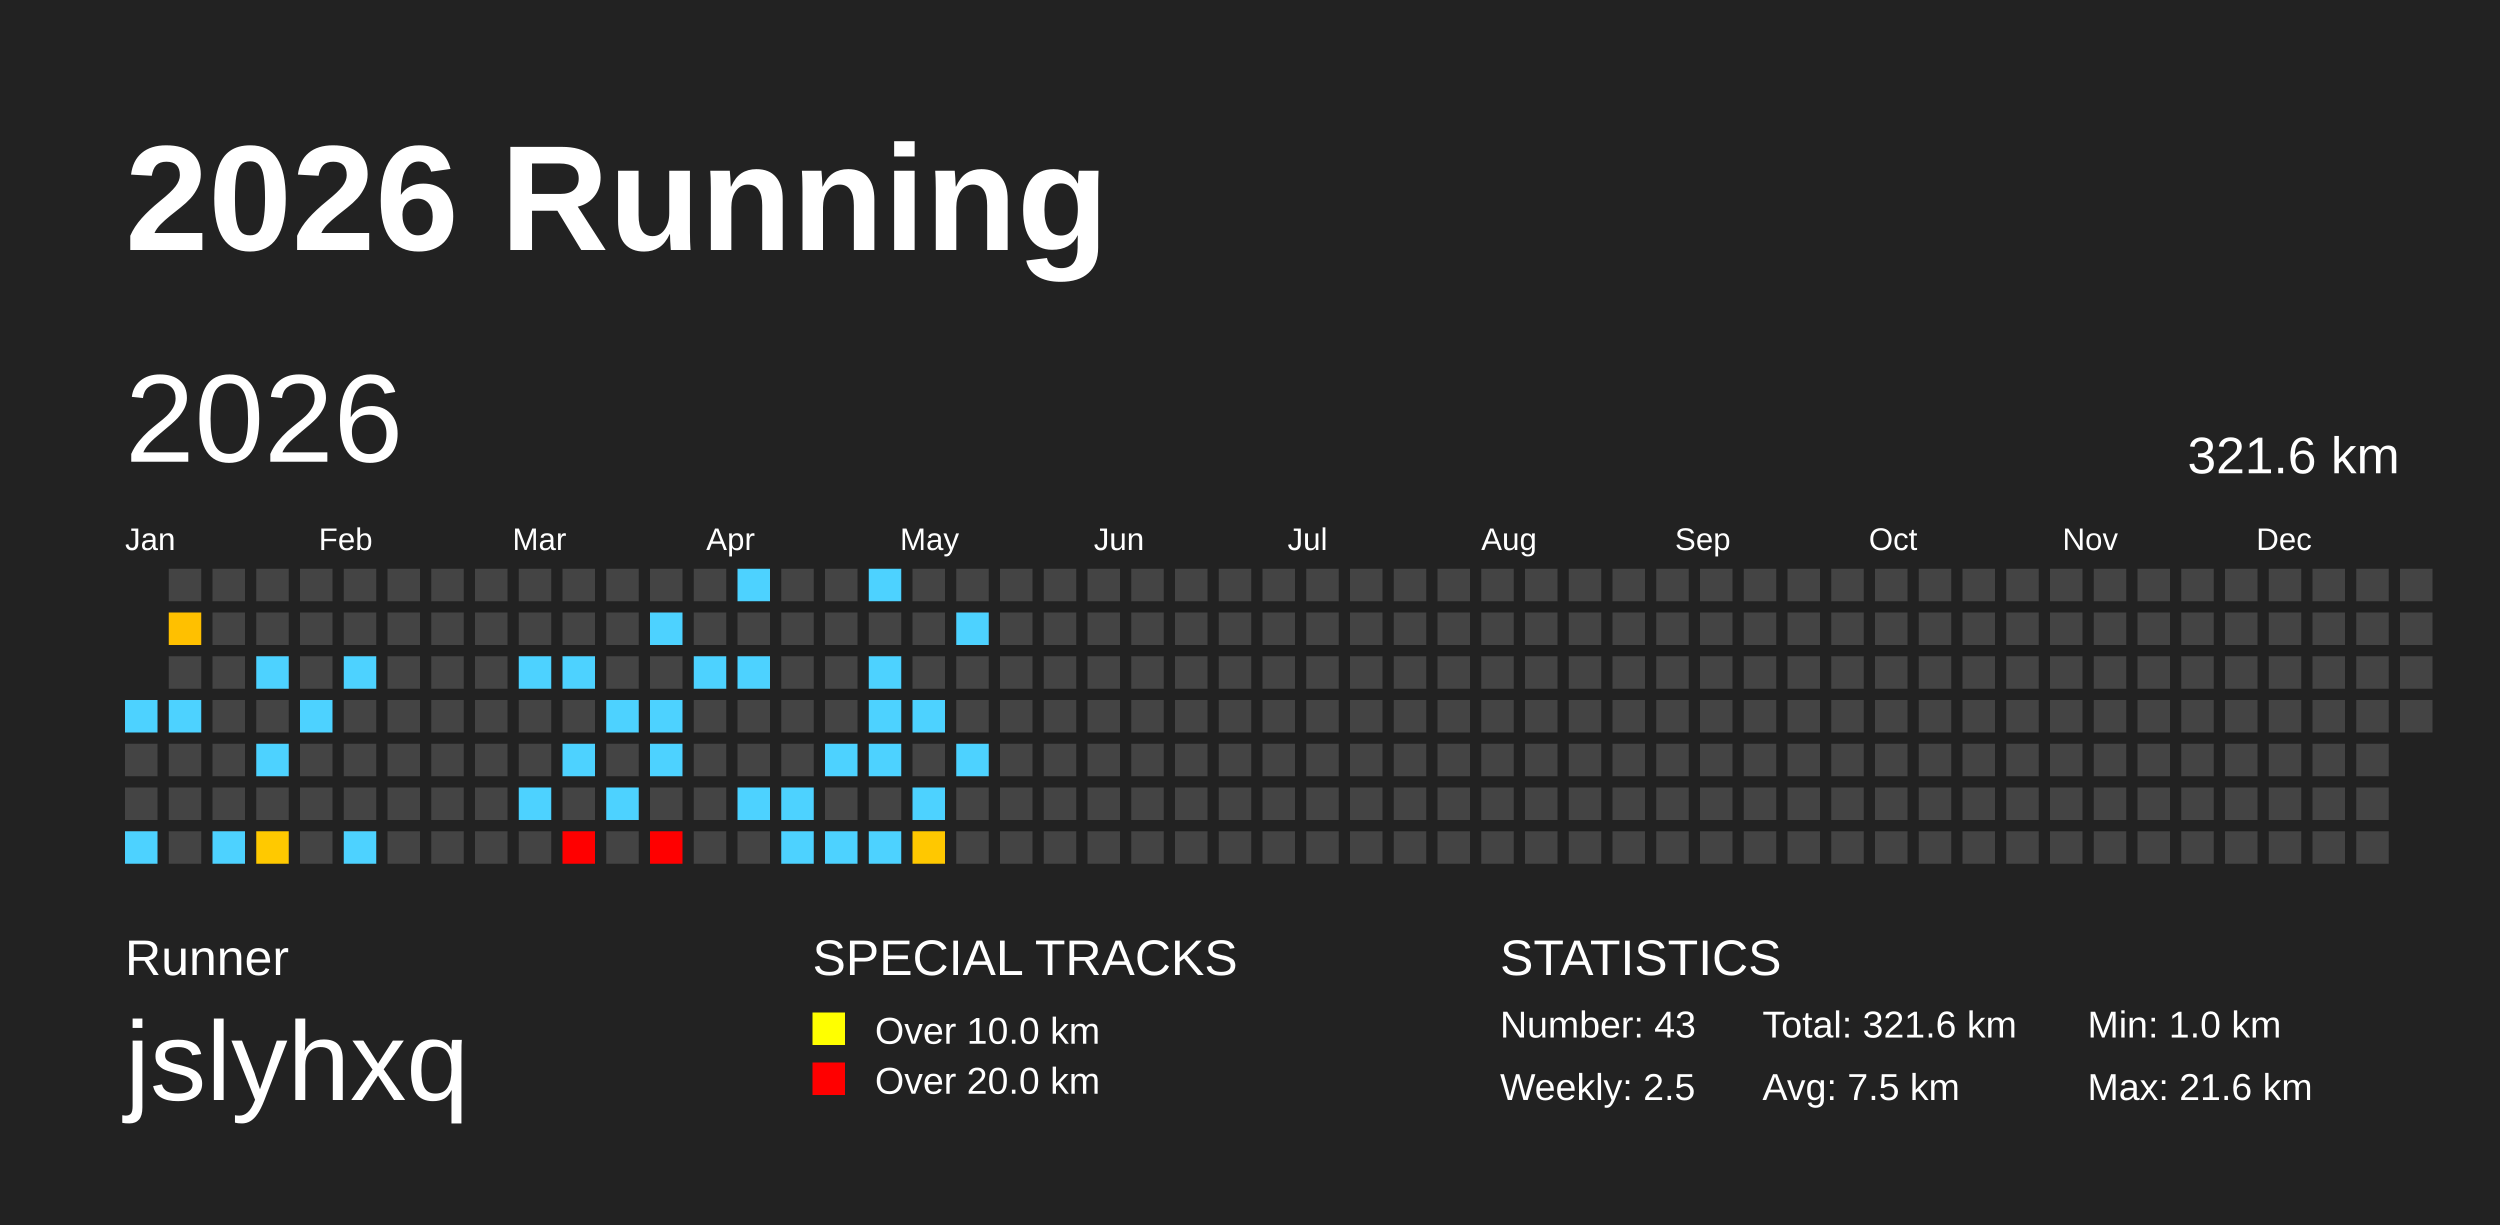
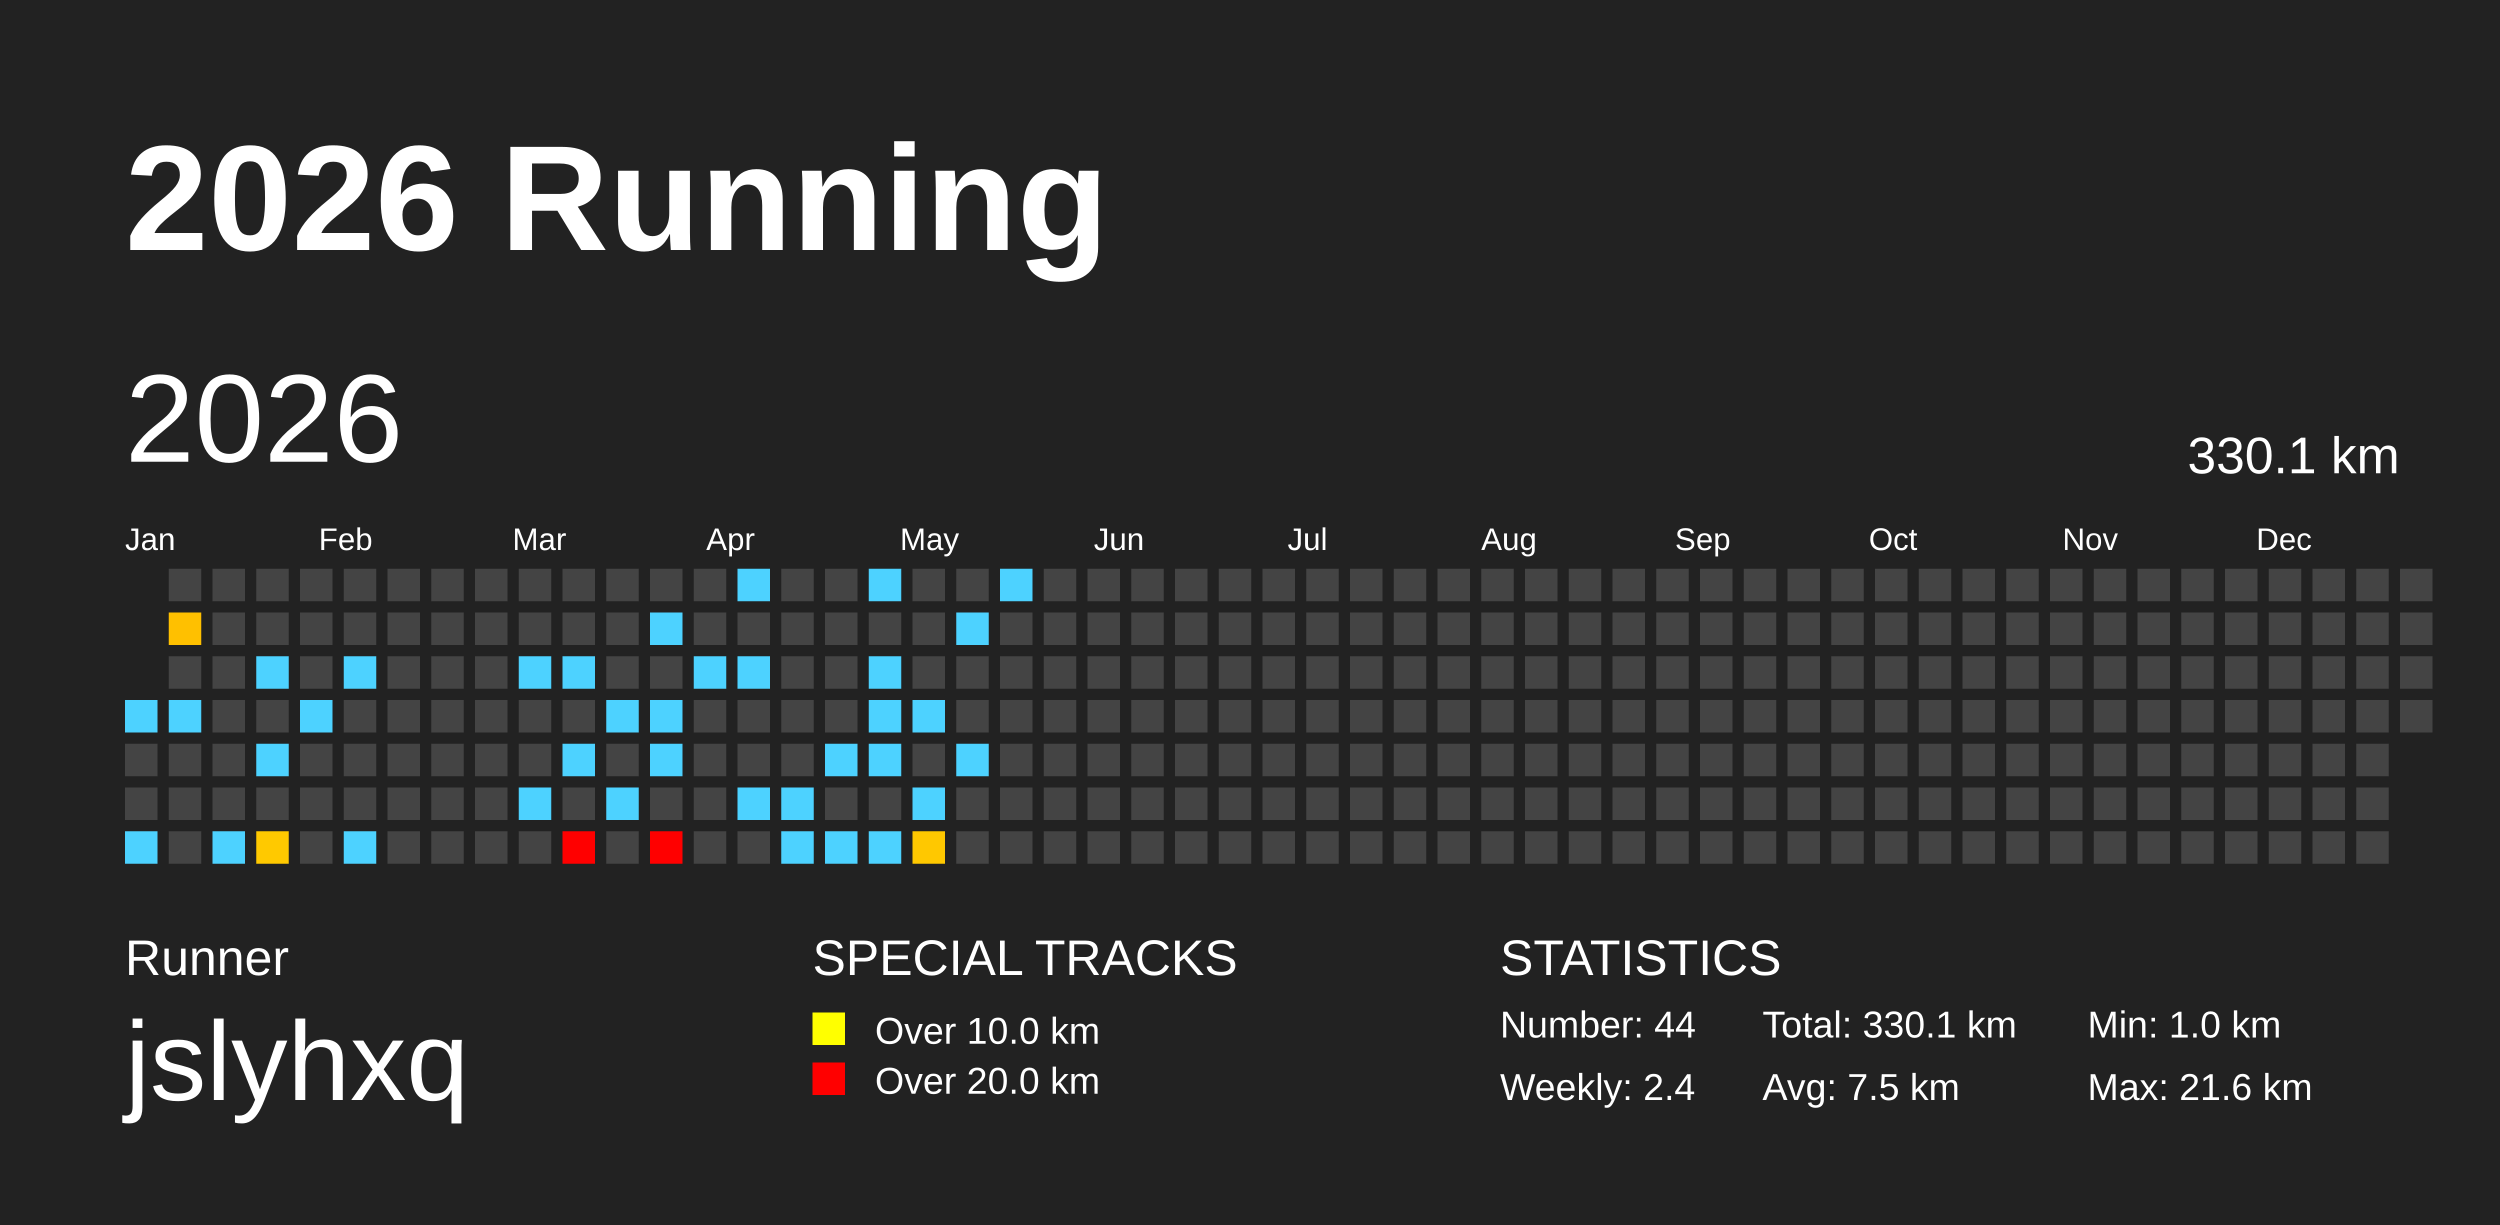
<svg xmlns="http://www.w3.org/2000/svg" baseProfile="full" height="98mm" version="1.1" viewBox="0,0,200,98" width="200mm">
  <defs />
  <rect fill="#222222" height="98" width="200" x="0" y="0" />
  <text fill="#FFFFFF" style="font-size:12px; font-family:Arial; font-weight:bold;" x="10" y="20">2026 Running</text>
  <text fill="#FFFFFF" style="font-size:4px; font-family:Arial" x="10" y="78">Runner</text>
  <text fill="#FFFFFF" style="font-size:9px; font-family:Arial" x="10" y="88">jslyhxq</text>
  <text fill="#FFFFFF" style="font-size:4px; font-family:Arial" x="65" y="78">SPECIAL TRACKS</text>
  <rect fill="yellow" height="2.6" width="2.6" x="65" y="81" />
  <text fill="#FFFFFF" style="font-size:3px; font-family:Arial" x="70" y="83.5">Over 10.0 km</text>
  <rect fill="red" height="2.6" width="2.6" x="65" y="85" />
  <text fill="#FFFFFF" style="font-size:3px; font-family:Arial" x="70" y="87.5">Over 20.0 km</text>
  <text fill="#FFFFFF" style="font-size:4px; font-family:Arial" x="120" y="78">STATISTICS</text>
-   <text fill="#FFFFFF" style="font-size:3px; font-family:Arial" x="120" y="83">Number: 43</text>
-   <text fill="#FFFFFF" style="font-size:3px; font-family:Arial" x="120" y="88">Weekly: 2.5</text>
-   <text fill="#FFFFFF" style="font-size:3px; font-family:Arial" x="141" y="83">Total: 321.6 km</text>
+   <text fill="#FFFFFF" style="font-size:3px; font-family:Arial" x="120" y="83">Number: 44</text>
+   <text fill="#FFFFFF" style="font-size:3px; font-family:Arial" x="120" y="88">Weekly: 2.4</text>
+   <text fill="#FFFFFF" style="font-size:3px; font-family:Arial" x="141" y="83">Total: 330.1 km</text>
  <text fill="#FFFFFF" style="font-size:3px; font-family:Arial" x="141" y="88">Avg: 7.5 km</text>
  <text fill="#FFFFFF" style="font-size:3px; font-family:Arial" x="167" y="83">Min: 1.0 km</text>
  <text fill="#FFFFFF" style="font-size:3px; font-family:Arial" x="167" y="88">Max: 21.6 km</text>
  <text dominant-baseline="hanging" fill="#FFFFFF" style="font-size:10.0px; font-family:Arial;" x="10" y="30">2026</text>
-   <text dominant-baseline="hanging" fill="#FFFFFF" style="font-size:4.125px; font-family:Arial;" x="175" y="35">321.6 km</text>
+   <text dominant-baseline="hanging" fill="#FFFFFF" style="font-size:4.125px; font-family:Arial;" x="175" y="35">330.1 km</text>
  <text fill="#FFFFFF" style="font-size:2.5px; font-family:Arial" x="10.0" y="44">Jan</text>
  <text fill="#FFFFFF" style="font-size:2.5px; font-family:Arial" x="25.5" y="44">Feb</text>
  <text fill="#FFFFFF" style="font-size:2.5px; font-family:Arial" x="41.0" y="44">Mar</text>
  <text fill="#FFFFFF" style="font-size:2.5px; font-family:Arial" x="56.5" y="44">Apr</text>
  <text fill="#FFFFFF" style="font-size:2.5px; font-family:Arial" x="72.0" y="44">May</text>
  <text fill="#FFFFFF" style="font-size:2.5px; font-family:Arial" x="87.5" y="44">Jun</text>
  <text fill="#FFFFFF" style="font-size:2.5px; font-family:Arial" x="103.0" y="44">Jul</text>
  <text fill="#FFFFFF" style="font-size:2.5px; font-family:Arial" x="118.5" y="44">Aug</text>
  <text fill="#FFFFFF" style="font-size:2.5px; font-family:Arial" x="134.0" y="44">Sep</text>
  <text fill="#FFFFFF" style="font-size:2.5px; font-family:Arial" x="149.5" y="44">Oct</text>
  <text fill="#FFFFFF" style="font-size:2.5px; font-family:Arial" x="165.0" y="44">Nov</text>
  <text fill="#FFFFFF" style="font-size:2.5px; font-family:Arial" x="180.5" y="44">Dec</text>
  <rect fill="#4dd2ff" height="2.6" width="2.6" x="10.0" y="56.0" />
  <rect fill="#444444" height="2.6" width="2.6" x="10.0" y="59.5" />
  <rect fill="#444444" height="2.6" width="2.6" x="10.0" y="63.0" />
  <rect fill="#4dd2ff" height="2.6" width="2.6" x="10.0" y="66.5" />
  <rect fill="#444444" height="2.6" width="2.6" x="13.5" y="45.5" />
  <rect fill="#ffc000" height="2.6" width="2.6" x="13.5" y="49.0" />
  <rect fill="#444444" height="2.6" width="2.6" x="13.5" y="52.5" />
  <rect fill="#4dd2ff" height="2.6" width="2.6" x="13.5" y="56.0" />
  <rect fill="#444444" height="2.6" width="2.6" x="13.5" y="59.5" />
  <rect fill="#444444" height="2.6" width="2.6" x="13.5" y="63.0" />
  <rect fill="#444444" height="2.6" width="2.6" x="13.5" y="66.5" />
  <rect fill="#444444" height="2.6" width="2.6" x="17.0" y="45.5" />
  <rect fill="#444444" height="2.6" width="2.6" x="17.0" y="49.0" />
  <rect fill="#444444" height="2.6" width="2.6" x="17.0" y="52.5" />
  <rect fill="#444444" height="2.6" width="2.6" x="17.0" y="56.0" />
  <rect fill="#444444" height="2.6" width="2.6" x="17.0" y="59.5" />
  <rect fill="#444444" height="2.6" width="2.6" x="17.0" y="63.0" />
  <rect fill="#4dd2ff" height="2.6" width="2.6" x="17.0" y="66.5" />
  <rect fill="#444444" height="2.6" width="2.6" x="20.5" y="45.5" />
  <rect fill="#444444" height="2.6" width="2.6" x="20.5" y="49.0" />
  <rect fill="#4dd2ff" height="2.6" width="2.6" x="20.5" y="52.5" />
  <rect fill="#444444" height="2.6" width="2.6" x="20.5" y="56.0" />
  <rect fill="#4dd2ff" height="2.6" width="2.6" x="20.5" y="59.5" />
  <rect fill="#444444" height="2.6" width="2.6" x="20.5" y="63.0" />
  <rect fill="#ffc900" height="2.6" width="2.6" x="20.5" y="66.5" />
  <rect fill="#444444" height="2.6" width="2.6" x="24.0" y="45.5" />
  <rect fill="#444444" height="2.6" width="2.6" x="24.0" y="49.0" />
  <rect fill="#444444" height="2.6" width="2.6" x="24.0" y="52.5" />
  <rect fill="#4dd2ff" height="2.6" width="2.6" x="24.0" y="56.0" />
  <rect fill="#444444" height="2.6" width="2.6" x="24.0" y="59.5" />
  <rect fill="#444444" height="2.6" width="2.6" x="24.0" y="63.0" />
  <rect fill="#444444" height="2.6" width="2.6" x="24.0" y="66.5" />
  <rect fill="#444444" height="2.6" width="2.6" x="27.5" y="45.5" />
  <rect fill="#444444" height="2.6" width="2.6" x="27.5" y="49.0" />
  <rect fill="#4dd2ff" height="2.6" width="2.6" x="27.5" y="52.5" />
  <rect fill="#444444" height="2.6" width="2.6" x="27.5" y="56.0" />
  <rect fill="#444444" height="2.6" width="2.6" x="27.5" y="59.5" />
  <rect fill="#444444" height="2.6" width="2.6" x="27.5" y="63.0" />
  <rect fill="#4dd2ff" height="2.6" width="2.6" x="27.5" y="66.5" />
  <rect fill="#444444" height="2.6" width="2.6" x="31.0" y="45.5" />
  <rect fill="#444444" height="2.6" width="2.6" x="31.0" y="49.0" />
  <rect fill="#444444" height="2.6" width="2.6" x="31.0" y="52.5" />
  <rect fill="#444444" height="2.6" width="2.6" x="31.0" y="56.0" />
  <rect fill="#444444" height="2.6" width="2.6" x="31.0" y="59.5" />
  <rect fill="#444444" height="2.6" width="2.6" x="31.0" y="63.0" />
  <rect fill="#444444" height="2.6" width="2.6" x="31.0" y="66.5" />
  <rect fill="#444444" height="2.6" width="2.6" x="34.5" y="45.5" />
  <rect fill="#444444" height="2.6" width="2.6" x="34.5" y="49.0" />
  <rect fill="#444444" height="2.6" width="2.6" x="34.5" y="52.5" />
  <rect fill="#444444" height="2.6" width="2.6" x="34.5" y="56.0" />
  <rect fill="#444444" height="2.6" width="2.6" x="34.5" y="59.5" />
  <rect fill="#444444" height="2.6" width="2.6" x="34.5" y="63.0" />
  <rect fill="#444444" height="2.6" width="2.6" x="34.5" y="66.5" />
  <rect fill="#444444" height="2.6" width="2.6" x="38.0" y="45.5" />
  <rect fill="#444444" height="2.6" width="2.6" x="38.0" y="49.0" />
  <rect fill="#444444" height="2.6" width="2.6" x="38.0" y="52.5" />
  <rect fill="#444444" height="2.6" width="2.6" x="38.0" y="56.0" />
  <rect fill="#444444" height="2.6" width="2.6" x="38.0" y="59.5" />
  <rect fill="#444444" height="2.6" width="2.6" x="38.0" y="63.0" />
  <rect fill="#444444" height="2.6" width="2.6" x="38.0" y="66.5" />
  <rect fill="#444444" height="2.6" width="2.6" x="41.5" y="45.5" />
  <rect fill="#444444" height="2.6" width="2.6" x="41.5" y="49.0" />
  <rect fill="#4dd2ff" height="2.6" width="2.6" x="41.5" y="52.5" />
  <rect fill="#444444" height="2.6" width="2.6" x="41.5" y="56.0" />
  <rect fill="#444444" height="2.6" width="2.6" x="41.5" y="59.5" />
  <rect fill="#4dd2ff" height="2.6" width="2.6" x="41.5" y="63.0" />
  <rect fill="#444444" height="2.6" width="2.6" x="41.5" y="66.5" />
  <rect fill="#444444" height="2.6" width="2.6" x="45.0" y="45.5" />
  <rect fill="#444444" height="2.6" width="2.6" x="45.0" y="49.0" />
  <rect fill="#4dd2ff" height="2.6" width="2.6" x="45.0" y="52.5" />
  <rect fill="#444444" height="2.6" width="2.6" x="45.0" y="56.0" />
  <rect fill="#4dd2ff" height="2.6" width="2.6" x="45.0" y="59.5" />
  <rect fill="#444444" height="2.6" width="2.6" x="45.0" y="63.0" />
  <rect fill="red" height="2.6" width="2.6" x="45.0" y="66.5" />
  <rect fill="#444444" height="2.6" width="2.6" x="48.5" y="45.5" />
  <rect fill="#444444" height="2.6" width="2.6" x="48.5" y="49.0" />
  <rect fill="#444444" height="2.6" width="2.6" x="48.5" y="52.5" />
  <rect fill="#4dd2ff" height="2.6" width="2.6" x="48.5" y="56.0" />
  <rect fill="#444444" height="2.6" width="2.6" x="48.5" y="59.5" />
  <rect fill="#4dd2ff" height="2.6" width="2.6" x="48.5" y="63.0" />
  <rect fill="#444444" height="2.6" width="2.6" x="48.5" y="66.5" />
  <rect fill="#444444" height="2.6" width="2.6" x="52.0" y="45.5" />
  <rect fill="#4dd2ff" height="2.6" width="2.6" x="52.0" y="49.0" />
  <rect fill="#444444" height="2.6" width="2.6" x="52.0" y="52.5" />
  <rect fill="#4dd2ff" height="2.6" width="2.6" x="52.0" y="56.0" />
  <rect fill="#4dd2ff" height="2.6" width="2.6" x="52.0" y="59.5" />
  <rect fill="#444444" height="2.6" width="2.6" x="52.0" y="63.0" />
  <rect fill="red" height="2.6" width="2.6" x="52.0" y="66.5" />
  <rect fill="#444444" height="2.6" width="2.6" x="55.5" y="45.5" />
  <rect fill="#444444" height="2.6" width="2.6" x="55.5" y="49.0" />
  <rect fill="#4dd2ff" height="2.6" width="2.6" x="55.5" y="52.5" />
  <rect fill="#444444" height="2.6" width="2.6" x="55.5" y="56.0" />
  <rect fill="#444444" height="2.6" width="2.6" x="55.5" y="59.5" />
  <rect fill="#444444" height="2.6" width="2.6" x="55.5" y="63.0" />
  <rect fill="#444444" height="2.6" width="2.6" x="55.5" y="66.5" />
  <rect fill="#4dd2ff" height="2.6" width="2.6" x="59.0" y="45.5" />
  <rect fill="#444444" height="2.6" width="2.6" x="59.0" y="49.0" />
  <rect fill="#4dd2ff" height="2.6" width="2.6" x="59.0" y="52.5" />
  <rect fill="#444444" height="2.6" width="2.6" x="59.0" y="56.0" />
  <rect fill="#444444" height="2.6" width="2.6" x="59.0" y="59.5" />
  <rect fill="#4dd2ff" height="2.6" width="2.6" x="59.0" y="63.0" />
  <rect fill="#444444" height="2.6" width="2.6" x="59.0" y="66.5" />
  <rect fill="#444444" height="2.6" width="2.6" x="62.5" y="45.5" />
  <rect fill="#444444" height="2.6" width="2.6" x="62.5" y="49.0" />
  <rect fill="#444444" height="2.6" width="2.6" x="62.5" y="52.5" />
  <rect fill="#444444" height="2.6" width="2.6" x="62.5" y="56.0" />
  <rect fill="#444444" height="2.6" width="2.6" x="62.5" y="59.5" />
  <rect fill="#4dd2ff" height="2.6" width="2.6" x="62.5" y="63.0" />
  <rect fill="#4dd2ff" height="2.6" width="2.6" x="62.5" y="66.5" />
  <rect fill="#444444" height="2.6" width="2.6" x="66.0" y="45.5" />
  <rect fill="#444444" height="2.6" width="2.6" x="66.0" y="49.0" />
  <rect fill="#444444" height="2.6" width="2.6" x="66.0" y="52.5" />
  <rect fill="#444444" height="2.6" width="2.6" x="66.0" y="56.0" />
  <rect fill="#4dd2ff" height="2.6" width="2.6" x="66.0" y="59.5" />
  <rect fill="#444444" height="2.6" width="2.6" x="66.0" y="63.0" />
  <rect fill="#4dd2ff" height="2.6" width="2.6" x="66.0" y="66.5" />
  <rect fill="#4dd2ff" height="2.6" width="2.6" x="69.5" y="45.5" />
  <rect fill="#444444" height="2.6" width="2.6" x="69.5" y="49.0" />
  <rect fill="#4dd2ff" height="2.6" width="2.6" x="69.5" y="52.5" />
  <rect fill="#4dd2ff" height="2.6" width="2.6" x="69.5" y="56.0" />
  <rect fill="#4dd2ff" height="2.6" width="2.6" x="69.5" y="59.5" />
  <rect fill="#444444" height="2.6" width="2.6" x="69.5" y="63.0" />
  <rect fill="#4dd2ff" height="2.6" width="2.6" x="69.5" y="66.5" />
  <rect fill="#444444" height="2.6" width="2.6" x="73.0" y="45.5" />
  <rect fill="#444444" height="2.6" width="2.6" x="73.0" y="49.0" />
  <rect fill="#444444" height="2.6" width="2.6" x="73.0" y="52.5" />
  <rect fill="#4dd2ff" height="2.6" width="2.6" x="73.0" y="56.0" />
  <rect fill="#444444" height="2.6" width="2.6" x="73.0" y="59.5" />
  <rect fill="#4dd2ff" height="2.6" width="2.6" x="73.0" y="63.0" />
  <rect fill="#ffc800" height="2.6" width="2.6" x="73.0" y="66.5" />
  <rect fill="#444444" height="2.6" width="2.6" x="76.5" y="45.5" />
  <rect fill="#4dd2ff" height="2.6" width="2.6" x="76.5" y="49.0" />
  <rect fill="#444444" height="2.6" width="2.6" x="76.5" y="52.5" />
  <rect fill="#444444" height="2.6" width="2.6" x="76.5" y="56.0" />
  <rect fill="#4dd2ff" height="2.6" width="2.6" x="76.5" y="59.5" />
  <rect fill="#444444" height="2.6" width="2.6" x="76.5" y="63.0" />
  <rect fill="#444444" height="2.6" width="2.6" x="76.5" y="66.5" />
-   <rect fill="#444444" height="2.6" width="2.6" x="80.0" y="45.5" />
+   <rect fill="#4dd2ff" height="2.6" width="2.6" x="80.0" y="45.5" />
  <rect fill="#444444" height="2.6" width="2.6" x="80.0" y="49.0" />
  <rect fill="#444444" height="2.6" width="2.6" x="80.0" y="52.5" />
  <rect fill="#444444" height="2.6" width="2.6" x="80.0" y="56.0" />
  <rect fill="#444444" height="2.6" width="2.6" x="80.0" y="59.5" />
  <rect fill="#444444" height="2.6" width="2.6" x="80.0" y="63.0" />
  <rect fill="#444444" height="2.6" width="2.6" x="80.0" y="66.5" />
  <rect fill="#444444" height="2.6" width="2.6" x="83.5" y="45.5" />
  <rect fill="#444444" height="2.6" width="2.6" x="83.5" y="49.0" />
  <rect fill="#444444" height="2.6" width="2.6" x="83.5" y="52.5" />
  <rect fill="#444444" height="2.6" width="2.6" x="83.5" y="56.0" />
  <rect fill="#444444" height="2.6" width="2.6" x="83.5" y="59.5" />
  <rect fill="#444444" height="2.6" width="2.6" x="83.5" y="63.0" />
  <rect fill="#444444" height="2.6" width="2.6" x="83.5" y="66.5" />
  <rect fill="#444444" height="2.6" width="2.6" x="87.0" y="45.5" />
  <rect fill="#444444" height="2.6" width="2.6" x="87.0" y="49.0" />
  <rect fill="#444444" height="2.6" width="2.6" x="87.0" y="52.5" />
  <rect fill="#444444" height="2.6" width="2.6" x="87.0" y="56.0" />
  <rect fill="#444444" height="2.6" width="2.6" x="87.0" y="59.5" />
  <rect fill="#444444" height="2.6" width="2.6" x="87.0" y="63.0" />
  <rect fill="#444444" height="2.6" width="2.6" x="87.0" y="66.5" />
  <rect fill="#444444" height="2.6" width="2.6" x="90.5" y="45.5" />
  <rect fill="#444444" height="2.6" width="2.6" x="90.5" y="49.0" />
  <rect fill="#444444" height="2.6" width="2.6" x="90.5" y="52.5" />
  <rect fill="#444444" height="2.6" width="2.6" x="90.5" y="56.0" />
  <rect fill="#444444" height="2.6" width="2.6" x="90.5" y="59.5" />
  <rect fill="#444444" height="2.6" width="2.6" x="90.5" y="63.0" />
  <rect fill="#444444" height="2.6" width="2.6" x="90.5" y="66.5" />
  <rect fill="#444444" height="2.6" width="2.6" x="94.0" y="45.5" />
  <rect fill="#444444" height="2.6" width="2.6" x="94.0" y="49.0" />
  <rect fill="#444444" height="2.6" width="2.6" x="94.0" y="52.5" />
  <rect fill="#444444" height="2.6" width="2.6" x="94.0" y="56.0" />
  <rect fill="#444444" height="2.6" width="2.6" x="94.0" y="59.5" />
  <rect fill="#444444" height="2.6" width="2.6" x="94.0" y="63.0" />
  <rect fill="#444444" height="2.6" width="2.6" x="94.0" y="66.5" />
  <rect fill="#444444" height="2.6" width="2.6" x="97.5" y="45.5" />
  <rect fill="#444444" height="2.6" width="2.6" x="97.5" y="49.0" />
  <rect fill="#444444" height="2.6" width="2.6" x="97.5" y="52.5" />
  <rect fill="#444444" height="2.6" width="2.6" x="97.5" y="56.0" />
  <rect fill="#444444" height="2.6" width="2.6" x="97.5" y="59.5" />
  <rect fill="#444444" height="2.6" width="2.6" x="97.5" y="63.0" />
  <rect fill="#444444" height="2.6" width="2.6" x="97.5" y="66.5" />
  <rect fill="#444444" height="2.6" width="2.6" x="101.0" y="45.5" />
  <rect fill="#444444" height="2.6" width="2.6" x="101.0" y="49.0" />
  <rect fill="#444444" height="2.6" width="2.6" x="101.0" y="52.5" />
  <rect fill="#444444" height="2.6" width="2.6" x="101.0" y="56.0" />
  <rect fill="#444444" height="2.6" width="2.6" x="101.0" y="59.5" />
  <rect fill="#444444" height="2.6" width="2.6" x="101.0" y="63.0" />
  <rect fill="#444444" height="2.6" width="2.6" x="101.0" y="66.5" />
  <rect fill="#444444" height="2.6" width="2.6" x="104.5" y="45.5" />
  <rect fill="#444444" height="2.6" width="2.6" x="104.5" y="49.0" />
  <rect fill="#444444" height="2.6" width="2.6" x="104.5" y="52.5" />
  <rect fill="#444444" height="2.6" width="2.6" x="104.5" y="56.0" />
  <rect fill="#444444" height="2.6" width="2.6" x="104.5" y="59.5" />
  <rect fill="#444444" height="2.6" width="2.6" x="104.5" y="63.0" />
  <rect fill="#444444" height="2.6" width="2.6" x="104.5" y="66.5" />
  <rect fill="#444444" height="2.6" width="2.6" x="108.0" y="45.5" />
  <rect fill="#444444" height="2.6" width="2.6" x="108.0" y="49.0" />
  <rect fill="#444444" height="2.6" width="2.6" x="108.0" y="52.5" />
  <rect fill="#444444" height="2.6" width="2.6" x="108.0" y="56.0" />
  <rect fill="#444444" height="2.6" width="2.6" x="108.0" y="59.5" />
  <rect fill="#444444" height="2.6" width="2.6" x="108.0" y="63.0" />
  <rect fill="#444444" height="2.6" width="2.6" x="108.0" y="66.5" />
  <rect fill="#444444" height="2.6" width="2.6" x="111.5" y="45.5" />
  <rect fill="#444444" height="2.6" width="2.6" x="111.5" y="49.0" />
  <rect fill="#444444" height="2.6" width="2.6" x="111.5" y="52.5" />
  <rect fill="#444444" height="2.6" width="2.6" x="111.5" y="56.0" />
  <rect fill="#444444" height="2.6" width="2.6" x="111.5" y="59.5" />
  <rect fill="#444444" height="2.6" width="2.6" x="111.5" y="63.0" />
  <rect fill="#444444" height="2.6" width="2.6" x="111.5" y="66.5" />
  <rect fill="#444444" height="2.6" width="2.6" x="115.0" y="45.5" />
  <rect fill="#444444" height="2.6" width="2.6" x="115.0" y="49.0" />
  <rect fill="#444444" height="2.6" width="2.6" x="115.0" y="52.5" />
  <rect fill="#444444" height="2.6" width="2.6" x="115.0" y="56.0" />
  <rect fill="#444444" height="2.6" width="2.6" x="115.0" y="59.5" />
  <rect fill="#444444" height="2.6" width="2.6" x="115.0" y="63.0" />
  <rect fill="#444444" height="2.6" width="2.6" x="115.0" y="66.5" />
  <rect fill="#444444" height="2.6" width="2.6" x="118.5" y="45.5" />
  <rect fill="#444444" height="2.6" width="2.6" x="118.5" y="49.0" />
  <rect fill="#444444" height="2.6" width="2.6" x="118.5" y="52.5" />
  <rect fill="#444444" height="2.6" width="2.6" x="118.5" y="56.0" />
  <rect fill="#444444" height="2.6" width="2.6" x="118.5" y="59.5" />
  <rect fill="#444444" height="2.6" width="2.6" x="118.5" y="63.0" />
  <rect fill="#444444" height="2.6" width="2.6" x="118.5" y="66.5" />
  <rect fill="#444444" height="2.6" width="2.6" x="122.0" y="45.5" />
  <rect fill="#444444" height="2.6" width="2.6" x="122.0" y="49.0" />
  <rect fill="#444444" height="2.6" width="2.6" x="122.0" y="52.5" />
  <rect fill="#444444" height="2.6" width="2.6" x="122.0" y="56.0" />
  <rect fill="#444444" height="2.6" width="2.6" x="122.0" y="59.5" />
  <rect fill="#444444" height="2.6" width="2.6" x="122.0" y="63.0" />
  <rect fill="#444444" height="2.6" width="2.6" x="122.0" y="66.5" />
  <rect fill="#444444" height="2.6" width="2.6" x="125.5" y="45.5" />
  <rect fill="#444444" height="2.6" width="2.6" x="125.5" y="49.0" />
  <rect fill="#444444" height="2.6" width="2.6" x="125.5" y="52.5" />
  <rect fill="#444444" height="2.6" width="2.6" x="125.5" y="56.0" />
  <rect fill="#444444" height="2.6" width="2.6" x="125.5" y="59.5" />
  <rect fill="#444444" height="2.6" width="2.6" x="125.5" y="63.0" />
  <rect fill="#444444" height="2.6" width="2.6" x="125.5" y="66.5" />
  <rect fill="#444444" height="2.6" width="2.6" x="129.0" y="45.5" />
  <rect fill="#444444" height="2.6" width="2.6" x="129.0" y="49.0" />
  <rect fill="#444444" height="2.6" width="2.6" x="129.0" y="52.5" />
  <rect fill="#444444" height="2.6" width="2.6" x="129.0" y="56.0" />
  <rect fill="#444444" height="2.6" width="2.6" x="129.0" y="59.5" />
  <rect fill="#444444" height="2.6" width="2.6" x="129.0" y="63.0" />
  <rect fill="#444444" height="2.6" width="2.6" x="129.0" y="66.5" />
  <rect fill="#444444" height="2.6" width="2.6" x="132.5" y="45.5" />
  <rect fill="#444444" height="2.6" width="2.6" x="132.5" y="49.0" />
  <rect fill="#444444" height="2.6" width="2.6" x="132.5" y="52.5" />
  <rect fill="#444444" height="2.6" width="2.6" x="132.5" y="56.0" />
  <rect fill="#444444" height="2.6" width="2.6" x="132.5" y="59.5" />
  <rect fill="#444444" height="2.6" width="2.6" x="132.5" y="63.0" />
  <rect fill="#444444" height="2.6" width="2.6" x="132.5" y="66.5" />
  <rect fill="#444444" height="2.6" width="2.6" x="136.0" y="45.5" />
  <rect fill="#444444" height="2.6" width="2.6" x="136.0" y="49.0" />
  <rect fill="#444444" height="2.6" width="2.6" x="136.0" y="52.5" />
  <rect fill="#444444" height="2.6" width="2.6" x="136.0" y="56.0" />
  <rect fill="#444444" height="2.6" width="2.6" x="136.0" y="59.5" />
  <rect fill="#444444" height="2.6" width="2.6" x="136.0" y="63.0" />
  <rect fill="#444444" height="2.6" width="2.6" x="136.0" y="66.5" />
  <rect fill="#444444" height="2.6" width="2.6" x="139.5" y="45.5" />
  <rect fill="#444444" height="2.6" width="2.6" x="139.5" y="49.0" />
  <rect fill="#444444" height="2.6" width="2.6" x="139.5" y="52.5" />
  <rect fill="#444444" height="2.6" width="2.6" x="139.5" y="56.0" />
  <rect fill="#444444" height="2.6" width="2.6" x="139.5" y="59.5" />
  <rect fill="#444444" height="2.6" width="2.6" x="139.5" y="63.0" />
  <rect fill="#444444" height="2.6" width="2.6" x="139.5" y="66.5" />
  <rect fill="#444444" height="2.6" width="2.6" x="143.0" y="45.5" />
  <rect fill="#444444" height="2.6" width="2.6" x="143.0" y="49.0" />
  <rect fill="#444444" height="2.6" width="2.6" x="143.0" y="52.5" />
  <rect fill="#444444" height="2.6" width="2.6" x="143.0" y="56.0" />
  <rect fill="#444444" height="2.6" width="2.6" x="143.0" y="59.5" />
  <rect fill="#444444" height="2.6" width="2.6" x="143.0" y="63.0" />
  <rect fill="#444444" height="2.6" width="2.6" x="143.0" y="66.5" />
  <rect fill="#444444" height="2.6" width="2.6" x="146.5" y="45.5" />
  <rect fill="#444444" height="2.6" width="2.6" x="146.5" y="49.0" />
  <rect fill="#444444" height="2.6" width="2.6" x="146.5" y="52.5" />
  <rect fill="#444444" height="2.6" width="2.6" x="146.5" y="56.0" />
  <rect fill="#444444" height="2.6" width="2.6" x="146.5" y="59.5" />
  <rect fill="#444444" height="2.6" width="2.6" x="146.5" y="63.0" />
  <rect fill="#444444" height="2.6" width="2.6" x="146.5" y="66.5" />
  <rect fill="#444444" height="2.6" width="2.6" x="150.0" y="45.5" />
  <rect fill="#444444" height="2.6" width="2.6" x="150.0" y="49.0" />
  <rect fill="#444444" height="2.6" width="2.6" x="150.0" y="52.5" />
  <rect fill="#444444" height="2.6" width="2.6" x="150.0" y="56.0" />
  <rect fill="#444444" height="2.6" width="2.6" x="150.0" y="59.5" />
  <rect fill="#444444" height="2.6" width="2.6" x="150.0" y="63.0" />
  <rect fill="#444444" height="2.6" width="2.6" x="150.0" y="66.5" />
  <rect fill="#444444" height="2.6" width="2.6" x="153.5" y="45.5" />
  <rect fill="#444444" height="2.6" width="2.6" x="153.5" y="49.0" />
  <rect fill="#444444" height="2.6" width="2.6" x="153.5" y="52.5" />
  <rect fill="#444444" height="2.6" width="2.6" x="153.5" y="56.0" />
  <rect fill="#444444" height="2.6" width="2.6" x="153.5" y="59.5" />
  <rect fill="#444444" height="2.6" width="2.6" x="153.5" y="63.0" />
  <rect fill="#444444" height="2.6" width="2.6" x="153.5" y="66.5" />
  <rect fill="#444444" height="2.6" width="2.6" x="157.0" y="45.5" />
  <rect fill="#444444" height="2.6" width="2.6" x="157.0" y="49.0" />
  <rect fill="#444444" height="2.6" width="2.6" x="157.0" y="52.5" />
  <rect fill="#444444" height="2.6" width="2.6" x="157.0" y="56.0" />
  <rect fill="#444444" height="2.6" width="2.6" x="157.0" y="59.5" />
  <rect fill="#444444" height="2.6" width="2.6" x="157.0" y="63.0" />
  <rect fill="#444444" height="2.6" width="2.6" x="157.0" y="66.5" />
  <rect fill="#444444" height="2.6" width="2.6" x="160.5" y="45.5" />
  <rect fill="#444444" height="2.6" width="2.6" x="160.5" y="49.0" />
  <rect fill="#444444" height="2.6" width="2.6" x="160.5" y="52.5" />
  <rect fill="#444444" height="2.6" width="2.6" x="160.5" y="56.0" />
  <rect fill="#444444" height="2.6" width="2.6" x="160.5" y="59.5" />
  <rect fill="#444444" height="2.6" width="2.6" x="160.5" y="63.0" />
  <rect fill="#444444" height="2.6" width="2.6" x="160.5" y="66.5" />
  <rect fill="#444444" height="2.6" width="2.6" x="164.0" y="45.5" />
  <rect fill="#444444" height="2.6" width="2.6" x="164.0" y="49.0" />
  <rect fill="#444444" height="2.6" width="2.6" x="164.0" y="52.5" />
  <rect fill="#444444" height="2.6" width="2.6" x="164.0" y="56.0" />
  <rect fill="#444444" height="2.6" width="2.6" x="164.0" y="59.5" />
  <rect fill="#444444" height="2.6" width="2.6" x="164.0" y="63.0" />
  <rect fill="#444444" height="2.6" width="2.6" x="164.0" y="66.5" />
  <rect fill="#444444" height="2.6" width="2.6" x="167.5" y="45.5" />
  <rect fill="#444444" height="2.6" width="2.6" x="167.5" y="49.0" />
  <rect fill="#444444" height="2.6" width="2.6" x="167.5" y="52.5" />
  <rect fill="#444444" height="2.6" width="2.6" x="167.5" y="56.0" />
  <rect fill="#444444" height="2.6" width="2.6" x="167.5" y="59.5" />
  <rect fill="#444444" height="2.6" width="2.6" x="167.5" y="63.0" />
  <rect fill="#444444" height="2.6" width="2.6" x="167.5" y="66.5" />
  <rect fill="#444444" height="2.6" width="2.6" x="171.0" y="45.5" />
  <rect fill="#444444" height="2.6" width="2.6" x="171.0" y="49.0" />
  <rect fill="#444444" height="2.6" width="2.6" x="171.0" y="52.5" />
  <rect fill="#444444" height="2.6" width="2.6" x="171.0" y="56.0" />
  <rect fill="#444444" height="2.6" width="2.6" x="171.0" y="59.5" />
  <rect fill="#444444" height="2.6" width="2.6" x="171.0" y="63.0" />
  <rect fill="#444444" height="2.6" width="2.6" x="171.0" y="66.5" />
  <rect fill="#444444" height="2.6" width="2.6" x="174.5" y="45.5" />
  <rect fill="#444444" height="2.6" width="2.6" x="174.5" y="49.0" />
  <rect fill="#444444" height="2.6" width="2.6" x="174.5" y="52.5" />
  <rect fill="#444444" height="2.6" width="2.6" x="174.5" y="56.0" />
  <rect fill="#444444" height="2.6" width="2.6" x="174.5" y="59.5" />
  <rect fill="#444444" height="2.6" width="2.6" x="174.5" y="63.0" />
  <rect fill="#444444" height="2.6" width="2.6" x="174.5" y="66.5" />
  <rect fill="#444444" height="2.6" width="2.6" x="178.0" y="45.5" />
  <rect fill="#444444" height="2.6" width="2.6" x="178.0" y="49.0" />
  <rect fill="#444444" height="2.6" width="2.6" x="178.0" y="52.5" />
  <rect fill="#444444" height="2.6" width="2.6" x="178.0" y="56.0" />
  <rect fill="#444444" height="2.6" width="2.6" x="178.0" y="59.5" />
  <rect fill="#444444" height="2.6" width="2.6" x="178.0" y="63.0" />
  <rect fill="#444444" height="2.6" width="2.6" x="178.0" y="66.5" />
  <rect fill="#444444" height="2.6" width="2.6" x="181.5" y="45.5" />
  <rect fill="#444444" height="2.6" width="2.6" x="181.5" y="49.0" />
  <rect fill="#444444" height="2.6" width="2.6" x="181.5" y="52.5" />
  <rect fill="#444444" height="2.6" width="2.6" x="181.5" y="56.0" />
  <rect fill="#444444" height="2.6" width="2.6" x="181.5" y="59.5" />
  <rect fill="#444444" height="2.6" width="2.6" x="181.5" y="63.0" />
  <rect fill="#444444" height="2.6" width="2.6" x="181.5" y="66.5" />
  <rect fill="#444444" height="2.6" width="2.6" x="185.0" y="45.5" />
  <rect fill="#444444" height="2.6" width="2.6" x="185.0" y="49.0" />
  <rect fill="#444444" height="2.6" width="2.6" x="185.0" y="52.5" />
  <rect fill="#444444" height="2.6" width="2.6" x="185.0" y="56.0" />
  <rect fill="#444444" height="2.6" width="2.6" x="185.0" y="59.5" />
  <rect fill="#444444" height="2.6" width="2.6" x="185.0" y="63.0" />
  <rect fill="#444444" height="2.6" width="2.6" x="185.0" y="66.5" />
  <rect fill="#444444" height="2.6" width="2.6" x="188.5" y="45.5" />
  <rect fill="#444444" height="2.6" width="2.6" x="188.5" y="49.0" />
  <rect fill="#444444" height="2.6" width="2.6" x="188.5" y="52.5" />
  <rect fill="#444444" height="2.6" width="2.6" x="188.5" y="56.0" />
  <rect fill="#444444" height="2.6" width="2.6" x="188.5" y="59.5" />
  <rect fill="#444444" height="2.6" width="2.6" x="188.5" y="63.0" />
  <rect fill="#444444" height="2.6" width="2.6" x="188.5" y="66.5" />
  <rect fill="#444444" height="2.6" width="2.6" x="192.0" y="45.5" />
  <rect fill="#444444" height="2.6" width="2.6" x="192.0" y="49.0" />
  <rect fill="#444444" height="2.6" width="2.6" x="192.0" y="52.5" />
  <rect fill="#444444" height="2.6" width="2.6" x="192.0" y="56.0" />
</svg>
